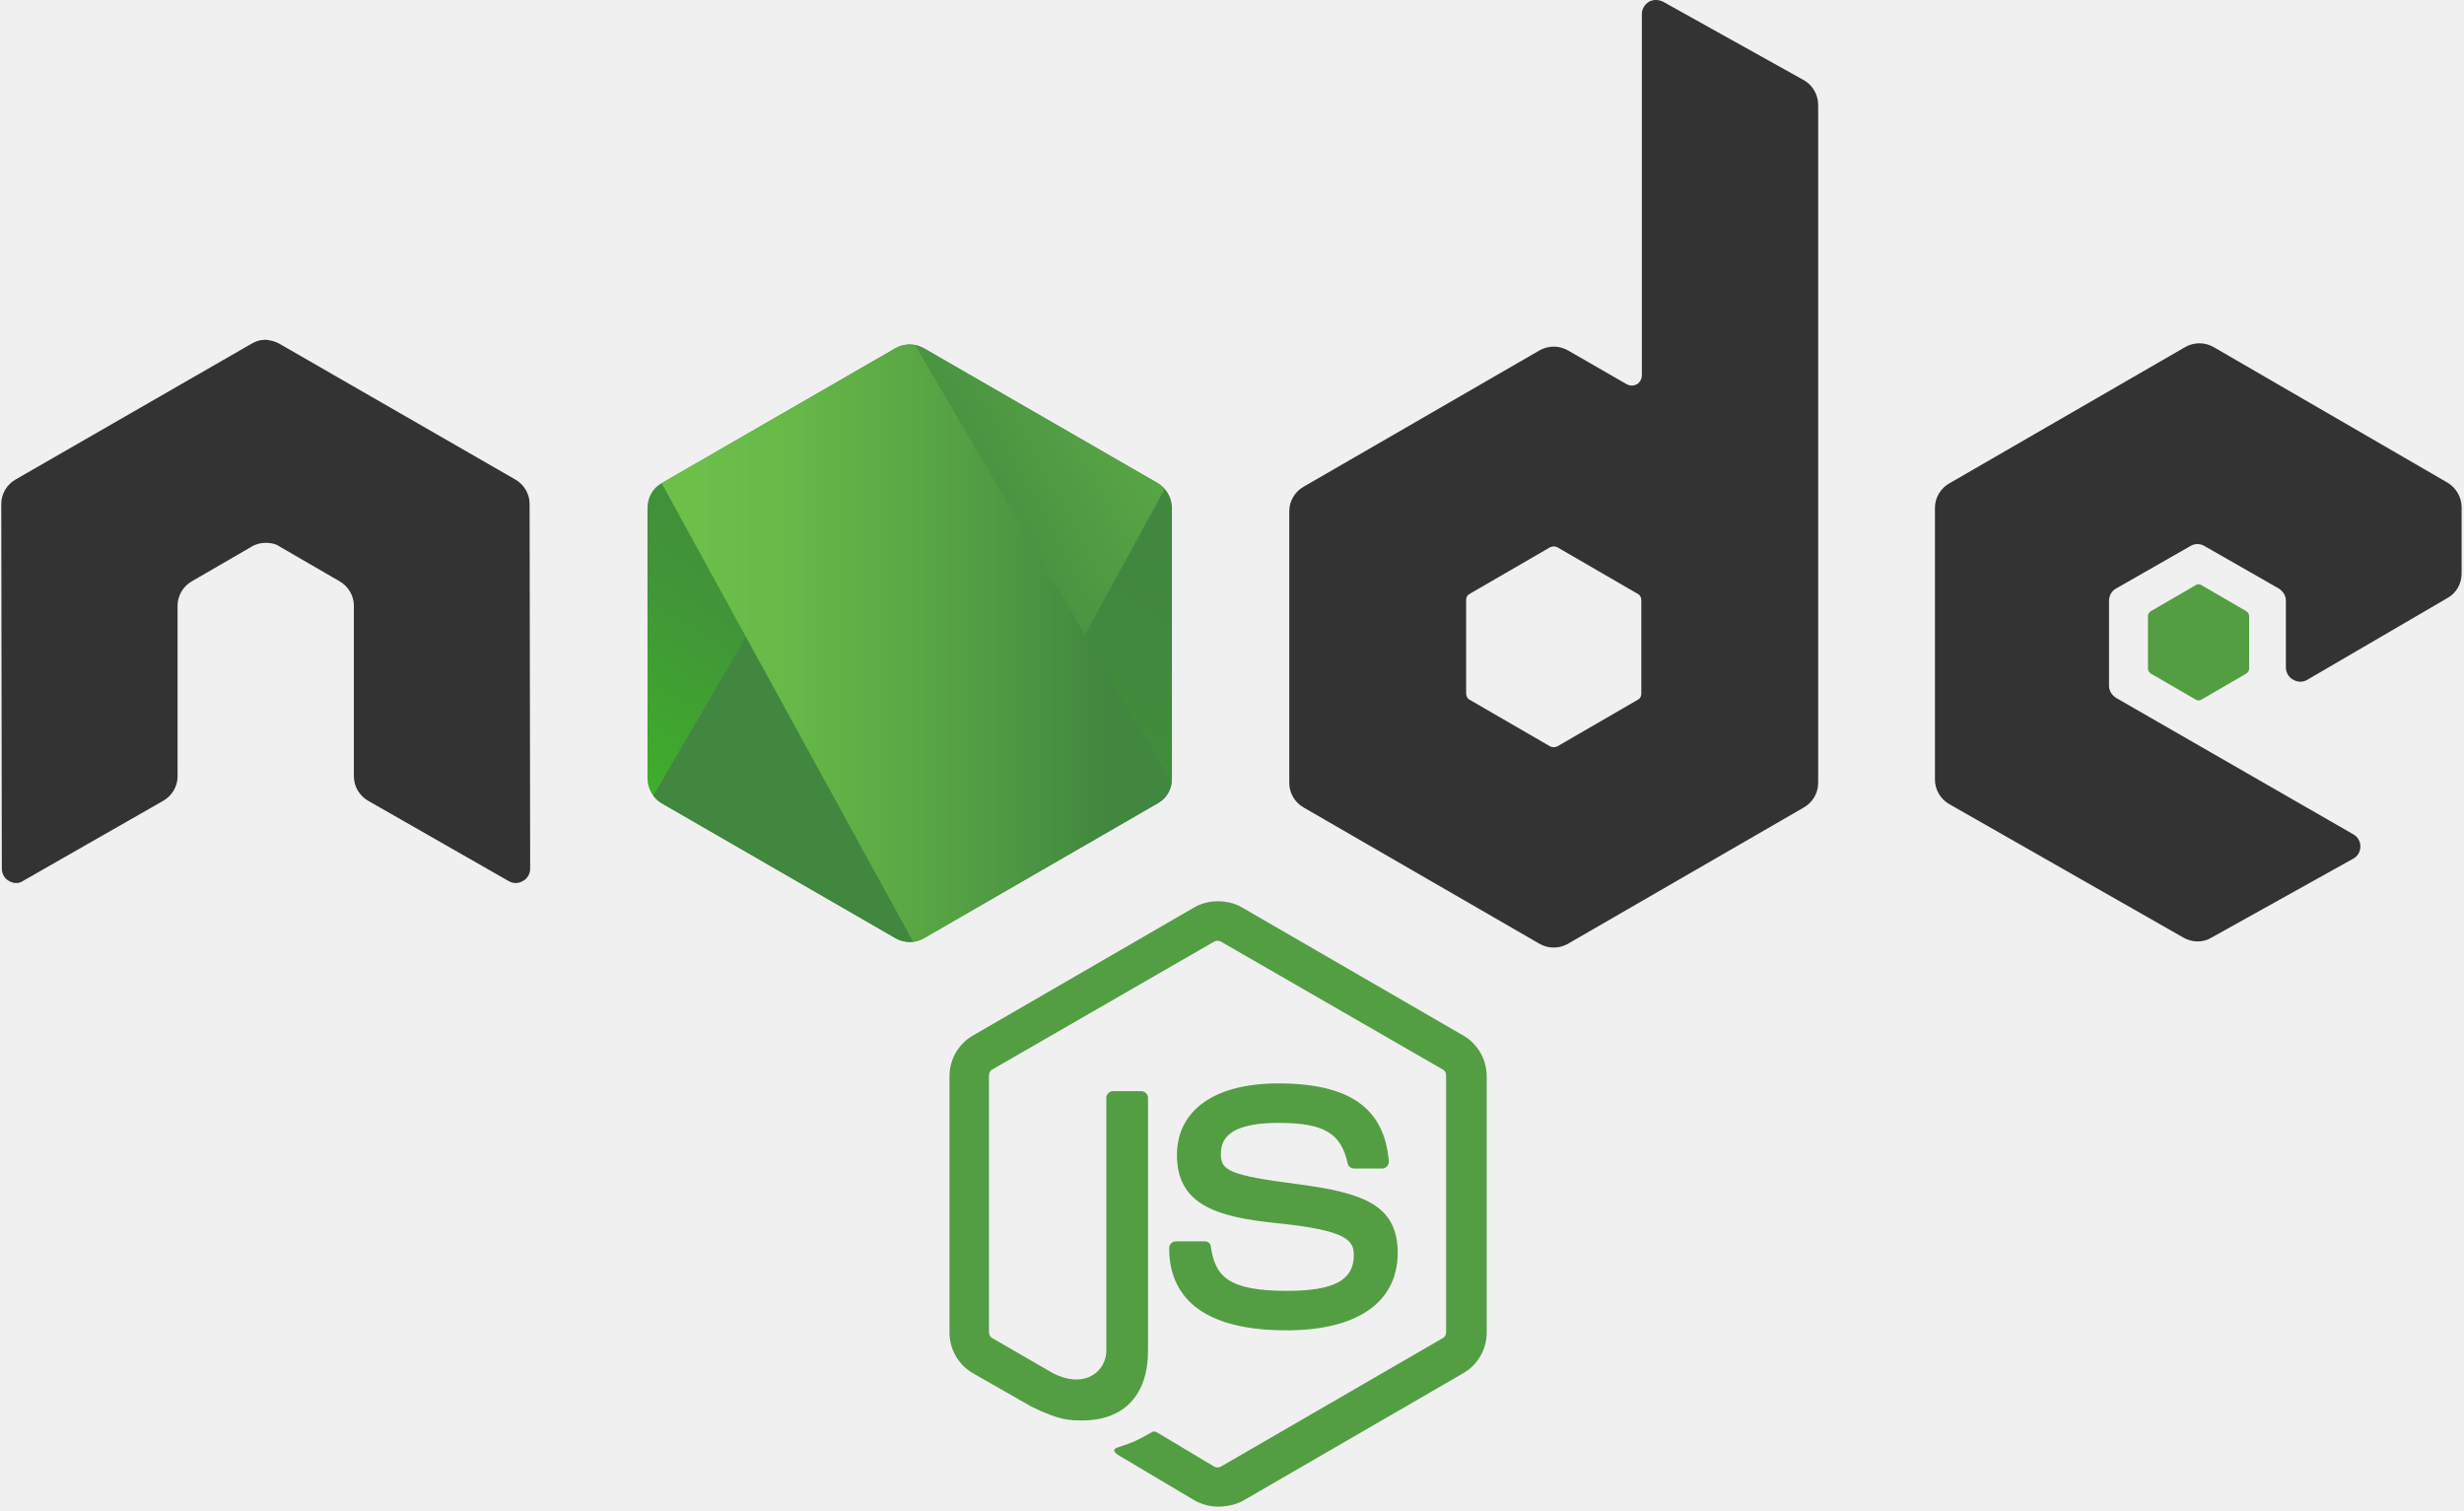
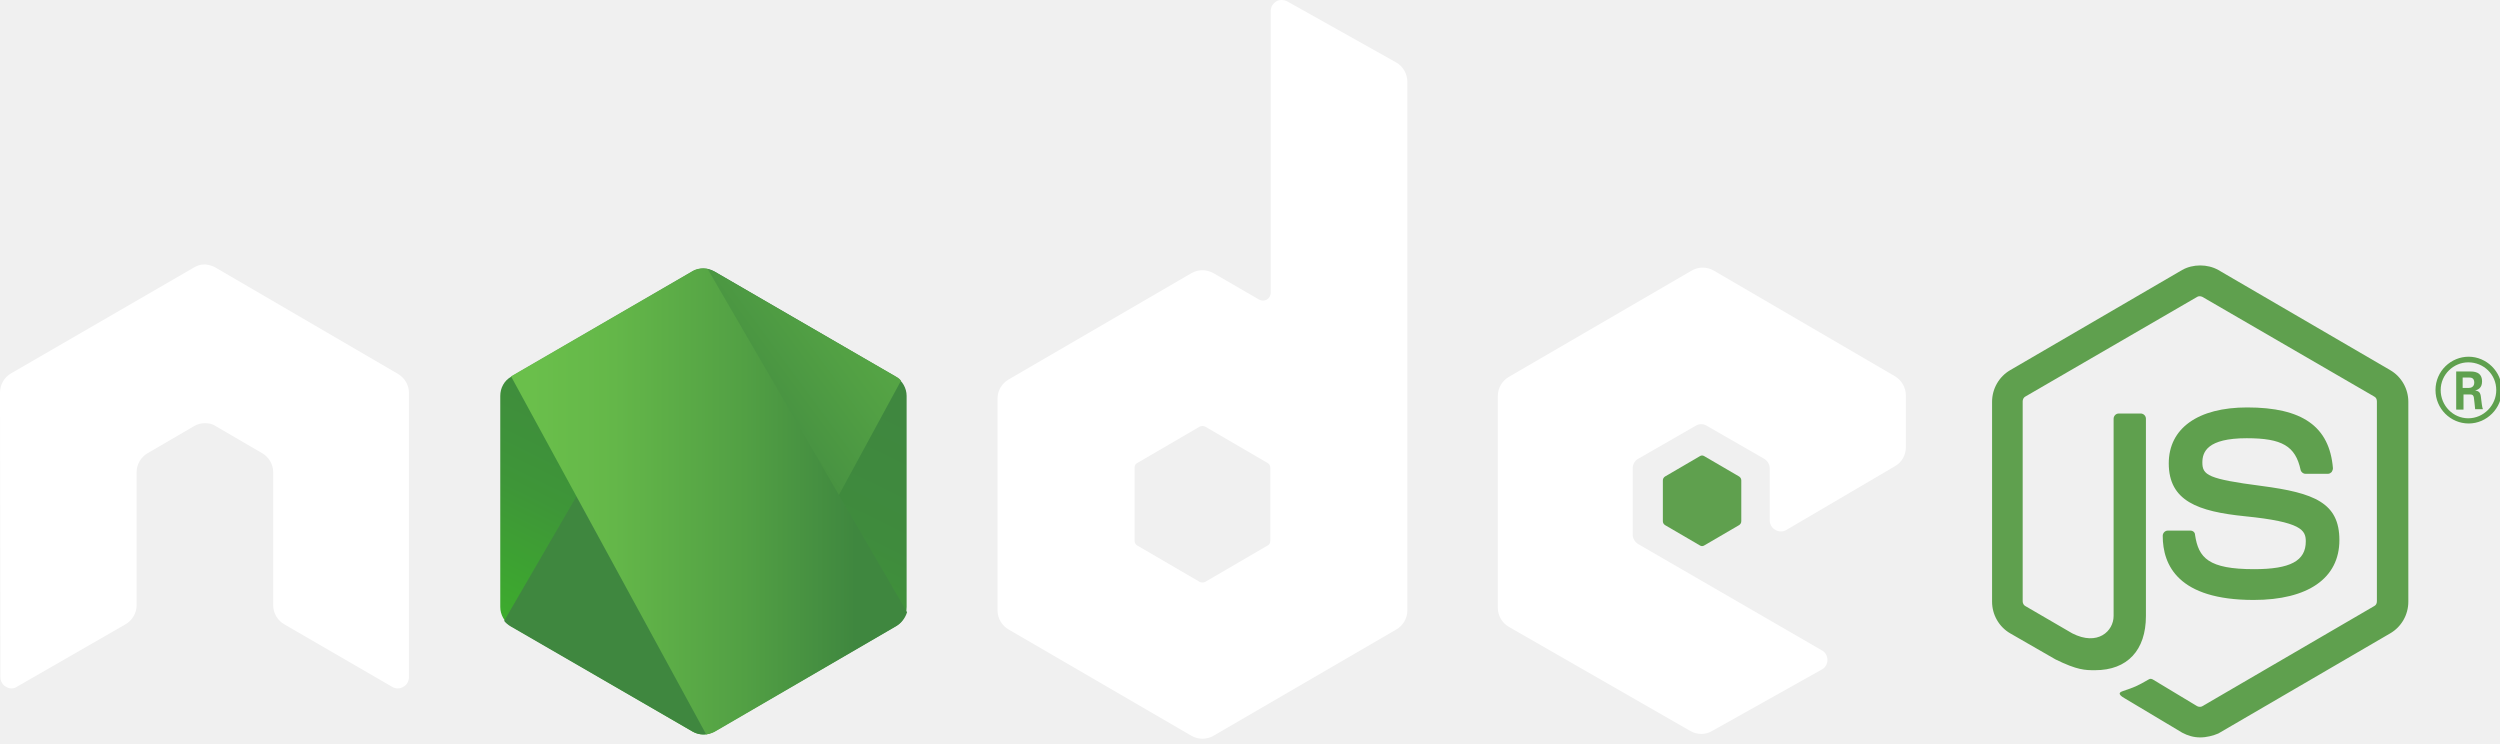
- <svg xmlns="http://www.w3.org/2000/svg" xmlns:xlink="http://www.w3.org/1999/xlink" width="2500" height="1533" viewBox="0 0 512 314" preserveAspectRatio="xMidYMid">
+ <svg xmlns="http://www.w3.org/2000/svg" width="111" height="33" viewBox="0 0 111 33" fill="none">
+   <g clip-path="url(#clip0_8323_10753)">
+     <path d="M97.689 32.741C97.402 32.741 97.135 32.664 96.886 32.529L94.341 31.008C93.959 30.796 94.15 30.719 94.265 30.681C94.781 30.508 94.877 30.469 95.413 30.161C95.47 30.122 95.547 30.142 95.604 30.18L97.555 31.355C97.632 31.393 97.728 31.393 97.785 31.355L105.419 26.907C105.495 26.869 105.534 26.792 105.534 26.696V17.821C105.534 17.725 105.495 17.648 105.419 17.609L97.785 13.181C97.709 13.143 97.613 13.143 97.555 13.181L89.922 17.609C89.845 17.648 89.807 17.744 89.807 17.821V26.696C89.807 26.773 89.845 26.869 89.922 26.907L92.007 28.12C93.136 28.698 93.844 28.024 93.844 27.35V18.591C93.844 18.476 93.939 18.36 94.073 18.36H95.049C95.164 18.36 95.279 18.456 95.279 18.591V27.35C95.279 28.871 94.456 29.757 93.021 29.757C92.581 29.757 92.237 29.757 91.261 29.276L89.252 28.12C88.755 27.832 88.448 27.293 88.448 26.715V17.84C88.448 17.263 88.755 16.724 89.252 16.435L96.886 11.988C97.364 11.718 98.015 11.718 98.493 11.988L106.127 16.435C106.624 16.724 106.93 17.263 106.93 17.84V26.715C106.93 27.293 106.624 27.832 106.127 28.12L98.493 32.567C98.263 32.664 97.976 32.741 97.689 32.741Z" fill="#5FA04E" />
+     <path d="M100.062 26.638C96.713 26.638 96.025 25.098 96.025 23.789C96.025 23.673 96.12 23.558 96.254 23.558H97.249C97.364 23.558 97.46 23.635 97.46 23.75C97.613 24.77 98.053 25.271 100.081 25.271C101.688 25.271 102.377 24.905 102.377 24.039C102.377 23.538 102.185 23.173 99.679 22.922C97.594 22.711 96.293 22.249 96.293 20.574C96.293 19.014 97.594 18.09 99.775 18.09C102.224 18.09 103.429 18.937 103.582 20.785C103.582 20.843 103.563 20.901 103.525 20.959C103.486 20.997 103.429 21.036 103.371 21.036H102.357C102.262 21.036 102.166 20.959 102.147 20.863C101.917 19.804 101.324 19.457 99.755 19.457C97.995 19.457 97.785 20.073 97.785 20.535C97.785 21.093 98.034 21.267 100.406 21.575C102.759 21.883 103.869 22.326 103.869 23.981C103.869 25.675 102.472 26.638 100.062 26.638Z" fill="#5FA04E" />
+     <path d="M111.083 17.32C111.083 18.129 110.413 18.803 109.609 18.803C108.806 18.803 108.136 18.148 108.136 17.32C108.136 16.473 108.825 15.838 109.609 15.838C110.394 15.838 111.083 16.492 111.083 17.32ZM108.366 17.32C108.366 18.013 108.921 18.572 109.59 18.572C110.279 18.572 110.834 17.994 110.834 17.32C110.834 16.627 110.279 16.088 109.59 16.088C108.94 16.088 108.366 16.627 108.366 17.32ZM109.055 16.492H109.629C109.82 16.492 110.203 16.492 110.203 16.935C110.203 17.243 110.011 17.301 109.896 17.34C110.126 17.359 110.145 17.513 110.164 17.724C110.183 17.859 110.203 18.09 110.241 18.167H109.896C109.896 18.09 109.839 17.667 109.839 17.648C109.82 17.551 109.782 17.513 109.667 17.513H109.38V18.186H109.055V16.492ZM109.361 17.224H109.609C109.82 17.224 109.858 17.07 109.858 16.993C109.858 16.762 109.705 16.762 109.609 16.762H109.342V17.224H109.361Z" fill="#5FA04E" />
+     <path fill-rule="evenodd" clip-rule="evenodd" d="M18.157 17.442C18.157 17.095 17.965 16.768 17.659 16.595L9.566 11.878C9.432 11.801 9.279 11.762 9.126 11.743C9.107 11.743 9.05 11.743 9.05 11.743C8.897 11.743 8.743 11.801 8.61 11.878L0.497 16.575C0.191 16.748 0 17.076 0 17.442L0.019 30.07C0.019 30.244 0.115 30.417 0.268 30.494C0.421 30.59 0.612 30.59 0.746 30.494L5.567 27.722C5.874 27.549 6.065 27.221 6.065 26.875V20.965C6.065 20.618 6.256 20.291 6.562 20.117L8.61 18.924C8.763 18.828 8.935 18.789 9.107 18.789C9.279 18.789 9.451 18.828 9.585 18.924L11.632 20.117C11.938 20.291 12.13 20.618 12.13 20.965V26.875C12.13 27.221 12.321 27.549 12.627 27.722L17.41 30.494C17.563 30.59 17.755 30.59 17.908 30.494C18.061 30.417 18.157 30.244 18.157 30.07V17.442Z" fill="white" />
+     <path fill-rule="evenodd" clip-rule="evenodd" d="M57.148 0.058C56.995 -0.019 56.804 -0.019 56.67 0.058C56.517 0.154 56.421 0.308 56.421 0.481V12.995C56.421 13.11 56.364 13.226 56.249 13.303C56.134 13.36 56.019 13.36 55.905 13.303L53.877 12.128C53.57 11.955 53.207 11.955 52.901 12.128L44.789 16.845C44.483 17.018 44.291 17.345 44.291 17.692V27.106C44.291 27.452 44.483 27.78 44.789 27.953L52.901 32.669C53.207 32.843 53.57 32.843 53.877 32.669L61.989 27.953C62.295 27.78 62.486 27.452 62.486 27.106V3.639C62.486 3.273 62.295 2.945 61.989 2.772L57.148 0.058ZM56.402 24.006C56.402 24.103 56.364 24.18 56.287 24.218L53.513 25.835C53.437 25.874 53.341 25.874 53.264 25.835L50.49 24.218C50.414 24.18 50.375 24.083 50.375 24.006V20.772C50.375 20.676 50.414 20.599 50.49 20.56L53.264 18.943C53.341 18.905 53.437 18.905 53.513 18.943L56.287 20.56C56.364 20.599 56.402 20.695 56.402 20.772V24.006Z" fill="white" />
+     <path fill-rule="evenodd" clip-rule="evenodd" d="M84.143 20.695C84.449 20.522 84.621 20.195 84.621 19.848V17.557C84.621 17.211 84.43 16.883 84.143 16.71L76.088 12.013C75.782 11.839 75.419 11.839 75.113 12.013L67.001 16.729C66.695 16.903 66.503 17.23 66.503 17.576V26.99C66.503 27.337 66.695 27.664 67.001 27.837L75.055 32.458C75.361 32.631 75.725 32.631 76.012 32.458L80.891 29.724C81.044 29.647 81.139 29.474 81.139 29.3C81.139 29.127 81.044 28.954 80.891 28.877L72.74 24.16C72.587 24.064 72.492 23.91 72.492 23.737V20.791C72.492 20.618 72.587 20.445 72.74 20.368L75.285 18.905C75.438 18.808 75.629 18.808 75.782 18.905L78.327 20.368C78.48 20.464 78.576 20.618 78.576 20.791V23.102C78.576 23.275 78.671 23.448 78.824 23.525C78.977 23.621 79.169 23.621 79.322 23.525L84.143 20.695Z" fill="white" />
+     <path fill-rule="evenodd" clip-rule="evenodd" d="M75.476 20.253C75.534 20.214 75.61 20.214 75.668 20.253L77.218 21.157C77.275 21.196 77.313 21.254 77.313 21.331V23.14C77.313 23.217 77.275 23.275 77.218 23.314L75.668 24.218C75.61 24.257 75.534 24.257 75.476 24.218L73.927 23.314C73.869 23.275 73.831 23.217 73.831 23.14V21.331C73.831 21.254 73.869 21.196 73.927 21.157L75.476 20.253Z" fill="#5FA04E" />
+     <path d="M31.721 12.051C31.415 11.878 31.051 11.878 30.745 12.051L22.69 16.729C22.384 16.903 22.212 17.23 22.212 17.576V26.952C22.212 27.298 22.403 27.626 22.69 27.799L30.745 32.477C31.051 32.65 31.415 32.65 31.721 32.477L39.775 27.799C40.081 27.626 40.254 27.298 40.254 26.952V17.576C40.254 17.23 40.062 16.903 39.775 16.729L31.721 12.051Z" fill="url(#paint0_linear_8323_10753)" />
+     <path d="M39.795 16.729L31.702 12.051C31.625 12.013 31.529 11.974 31.453 11.955L22.384 27.568C22.461 27.664 22.556 27.741 22.652 27.799L30.745 32.477C30.975 32.612 31.242 32.65 31.491 32.573L40.005 16.903C39.948 16.826 39.871 16.768 39.795 16.729Z" fill="url(#paint1_linear_8323_10753)" />
+     <path d="M39.795 27.799C40.024 27.664 40.197 27.433 40.273 27.183L31.415 11.935C31.185 11.897 30.936 11.916 30.726 12.051L22.69 16.71L31.357 32.611C31.472 32.592 31.606 32.554 31.721 32.496L39.795 27.799Z" fill="url(#paint2_linear_8323_10753)" />
+   </g>
  <defs>
-     <linearGradient x1="68.188%" y1="17.487%" x2="27.823%" y2="89.755%" id="b">
-       <stop stop-color="#41873F" offset="0%" />
-       <stop stop-color="#418B3D" offset="32.88%" />
-       <stop stop-color="#419637" offset="63.52%" />
-       <stop stop-color="#3FA92D" offset="93.19%" />
-       <stop stop-color="#3FAE2A" offset="100%" />
+     <linearGradient id="paint0_linear_8323_10753" x1="34.513" y1="15.535" x2="27.157" y2="30.448" gradientUnits="userSpaceOnUse">
+       <stop stop-color="#3F873F" />
+       <stop offset="0.33" stop-color="#3F8B3D" />
+       <stop offset="0.637" stop-color="#3E9638" />
+       <stop offset="0.934" stop-color="#3DA92E" />
+       <stop offset="1" stop-color="#3DAE2B" />
    </linearGradient>
-     <path id="a" d="M57.903 1.85a5.957 5.957 0 0 0-5.894 0L3.352 29.933c-1.85 1.04-2.89 3.005-2.89 5.085v56.286c0 2.08 1.156 4.045 2.89 5.085l48.657 28.085a5.957 5.957 0 0 0 5.894 0l48.658-28.085c1.849-1.04 2.89-3.005 2.89-5.085V35.019c0-2.08-1.157-4.045-2.89-5.085L57.903 1.85z" />
-     <linearGradient x1="43.277%" y1="55.169%" x2="159.245%" y2="-18.306%" id="d">
-       <stop stop-color="#41873F" offset="13.76%" />
-       <stop stop-color="#54A044" offset="40.32%" />
-       <stop stop-color="#66B848" offset="71.36%" />
-       <stop stop-color="#6CC04A" offset="90.81%" />
+     <linearGradient id="paint1_linear_8323_10753" x1="30.009" y1="23.359" x2="50.533" y2="8.288" gradientUnits="userSpaceOnUse">
+       <stop offset="0.138" stop-color="#3F873F" />
+       <stop offset="0.402" stop-color="#52A044" />
+       <stop offset="0.713" stop-color="#64B749" />
+       <stop offset="0.908" stop-color="#6ABF4B" />
    </linearGradient>
-     <linearGradient x1="-4413.77%" y1="13.43%" x2="5327.93%" y2="13.43%" id="e">
-       <stop stop-color="#6CC04A" offset="9.192%" />
-       <stop stop-color="#66B848" offset="28.64%" />
-       <stop stop-color="#54A044" offset="59.68%" />
-       <stop stop-color="#41873F" offset="86.24%" />
+     <linearGradient id="paint2_linear_8323_10753" x1="21.917" y1="22.261" x2="40.555" y2="22.261" gradientUnits="userSpaceOnUse">
+       <stop offset="0.092" stop-color="#6ABF4B" />
+       <stop offset="0.287" stop-color="#64B749" />
+       <stop offset="0.598" stop-color="#52A044" />
+       <stop offset="0.862" stop-color="#3F873F" />
    </linearGradient>
-     <linearGradient x1="-4.389%" y1="49.997%" x2="101.499%" y2="49.997%" id="f">
-       <stop stop-color="#6CC04A" offset="9.192%" />
-       <stop stop-color="#66B848" offset="28.64%" />
-       <stop stop-color="#54A044" offset="59.68%" />
-       <stop stop-color="#41873F" offset="86.24%" />
-     </linearGradient>
-     <linearGradient x1="-9713.77%" y1="36.21%" x2="27.93%" y2="36.21%" id="g">
-       <stop stop-color="#6CC04A" offset="9.192%" />
-       <stop stop-color="#66B848" offset="28.64%" />
-       <stop stop-color="#54A044" offset="59.68%" />
-       <stop stop-color="#41873F" offset="86.24%" />
-     </linearGradient>
-     <linearGradient x1="-103.861%" y1="50.275%" x2="100.797%" y2="50.275%" id="h">
-       <stop stop-color="#6CC04A" offset="9.192%" />
-       <stop stop-color="#66B848" offset="28.64%" />
-       <stop stop-color="#54A044" offset="59.68%" />
-       <stop stop-color="#41873F" offset="86.24%" />
-     </linearGradient>
-     <linearGradient x1="130.613%" y1="-211.069%" x2="4.393%" y2="201.605%" id="i">
-       <stop stop-color="#41873F" offset="0%" />
-       <stop stop-color="#418B3D" offset="32.88%" />
-       <stop stop-color="#419637" offset="63.52%" />
-       <stop stop-color="#3FA92D" offset="93.19%" />
-       <stop stop-color="#3FAE2A" offset="100%" />
-     </linearGradient>
+     <clipPath id="clip0_8323_10753">
+       <rect width="111" height="33" fill="white" />
+     </clipPath>
  </defs>
-   <g fill="none">
-     <path d="M253.11 313.094c-1.733 0-3.351-.462-4.854-1.271l-15.371-9.13c-2.312-1.272-1.156-1.734-.462-1.965 3.12-1.04 3.698-1.272 6.934-3.12.347-.232.81-.116 1.156.115l11.789 7.05c.462.231 1.04.231 1.386 0l46.115-26.698c.462-.231.694-.694.694-1.271v-53.28c0-.579-.232-1.04-.694-1.272l-46.115-26.582c-.462-.232-1.04-.232-1.386 0l-46.115 26.582c-.462.231-.694.809-.694 1.271v53.28c0 .463.232 1.04.694 1.272l12.598 7.281c6.819 3.467 11.095-.578 11.095-4.623v-52.587c0-.693.578-1.387 1.387-1.387h5.894c.694 0 1.387.578 1.387 1.387v52.587c0 9.13-4.97 14.447-13.638 14.447-2.658 0-4.738 0-10.633-2.89l-12.135-6.934c-3.005-1.733-4.854-4.97-4.854-8.437v-53.28c0-3.467 1.849-6.704 4.854-8.437l46.114-26.698c2.89-1.618 6.82-1.618 9.709 0l46.114 26.698c3.005 1.733 4.855 4.97 4.855 8.437v53.28c0 3.467-1.85 6.704-4.855 8.437l-46.114 26.698c-1.503.694-3.236 1.04-4.854 1.04zm14.216-36.637c-20.225 0-24.386-9.246-24.386-17.105 0-.694.578-1.387 1.387-1.387h6.01c.693 0 1.271.462 1.271 1.156.925 6.125 3.583 9.13 15.834 9.13 9.708 0 13.87-2.196 13.87-7.397 0-3.005-1.157-5.2-16.297-6.703-12.598-1.272-20.457-4.045-20.457-14.1 0-9.362 7.86-14.91 21.035-14.91 14.793 0 22.075 5.086 23 16.18 0 .348-.116.694-.347 1.041-.232.231-.578.462-.925.462h-6.01c-.578 0-1.156-.462-1.271-1.04-1.387-6.356-4.97-8.437-14.447-8.437-10.633 0-11.905 3.699-11.905 6.472 0 3.352 1.503 4.392 15.834 6.241 14.216 1.85 20.92 4.508 20.92 14.447-.116 10.171-8.437 15.95-23.116 15.95z" fill="#539E43" />
-     <path d="M110.028 104.712c0-2.08-1.156-4.046-3.005-5.086l-49.004-28.2c-.81-.463-1.734-.694-2.658-.81h-.463c-.924 0-1.849.347-2.658.81l-49.004 28.2c-1.85 1.04-3.005 3.005-3.005 5.086l.116 75.817c0 1.04.578 2.08 1.502 2.543.925.578 2.08.578 2.89 0l29.125-16.643c1.849-1.04 3.005-3.005 3.005-5.085v-35.482c0-2.08 1.155-4.045 3.005-5.085l12.366-7.166c.925-.578 1.965-.81 3.005-.81 1.04 0 2.08.232 2.89.81l12.366 7.166c1.85 1.04 3.005 3.004 3.005 5.085v35.482c0 2.08 1.156 4.045 3.005 5.085l29.125 16.643c.925.578 2.08.578 3.005 0 .925-.463 1.503-1.503 1.503-2.543l-.116-75.817zM345.571.347c-.924-.463-2.08-.463-2.89 0-.924.578-1.502 1.502-1.502 2.542v75.125c0 .693-.346 1.386-1.04 1.849-.693.346-1.387.346-2.08 0l-12.251-7.05a5.957 5.957 0 0 0-5.895 0l-49.004 28.316c-1.849 1.04-3.005 3.005-3.005 5.085v56.516c0 2.08 1.156 4.046 3.005 5.086l49.004 28.316a5.957 5.957 0 0 0 5.895 0l49.004-28.316c1.849-1.04 3.005-3.005 3.005-5.086V21.844c0-2.196-1.156-4.16-3.005-5.201L345.572.347zm-4.507 143.776c0 .578-.231 1.04-.694 1.271l-16.758 9.708a1.714 1.714 0 0 1-1.503 0l-16.758-9.708c-.463-.231-.694-.809-.694-1.271v-19.417c0-.578.231-1.04.694-1.271l16.758-9.709a1.714 1.714 0 0 1 1.503 0l16.758 9.709c.463.23.694.809.694 1.271v19.417zM508.648 124.244c1.85-1.04 2.89-3.005 2.89-5.086v-13.753c0-2.08-1.156-4.045-2.89-5.085l-48.657-28.2a5.957 5.957 0 0 0-5.894 0l-49.004 28.315c-1.85 1.04-3.005 3.005-3.005 5.086v56.516c0 2.08 1.155 4.045 3.005 5.085l48.657 27.738c1.85 1.04 4.045 1.04 5.779 0L489 178.45c.925-.463 1.503-1.503 1.503-2.543 0-1.04-.578-2.08-1.503-2.543l-49.235-28.316c-.924-.577-1.502-1.502-1.502-2.542v-17.683c0-1.04.578-2.08 1.502-2.543l15.372-8.784a2.821 2.821 0 0 1 3.005 0l15.371 8.784c.925.578 1.503 1.502 1.503 2.543v13.869c0 1.04.578 2.08 1.502 2.542.925.578 2.08.578 3.005 0l29.125-16.99z" fill="#333" />
-     <path d="M456.293 121.586a1.05 1.05 0 0 1 1.155 0l9.362 5.432c.347.23.578.577.578 1.04v10.864c0 .462-.231.809-.578 1.04l-9.362 5.432a1.05 1.05 0 0 1-1.155 0l-9.362-5.432c-.347-.231-.578-.578-.578-1.04v-10.864c0-.463.231-.81.578-1.04l9.362-5.432z" fill="#539E43" />
-     <g transform="translate(134.068 70.501)">
-       <mask id="c" fill="#fff">
-         <use xlink:href="#a" />
-       </mask>
-       <use fill="url(#b)" xlink:href="#a" />
-       <g mask="url(#c)">
-         <path d="M51.893 1.85L3.121 29.933C1.27 30.974 0 32.94 0 35.02v56.286c0 1.387.578 2.658 1.502 3.698L56.285 1.156c-1.387-.231-3.005-.116-4.392.693zM56.632 125.053c.462-.116.925-.347 1.387-.578l48.773-28.085c1.85-1.04 3.005-3.005 3.005-5.085V35.019c0-1.502-.694-3.005-1.734-4.045l-51.43 94.079z" />
-         <path d="M106.676 29.934L57.788 1.85a8.025 8.025 0 0 0-1.503-.578L1.502 95.12a6.082 6.082 0 0 0 1.619 1.387l48.888 28.085c1.387.809 3.005 1.04 4.507.577l51.432-94.078c-.347-.462-.81-.81-1.272-1.156z" fill="url(#d)" />
-       </g>
-       <g mask="url(#c)">
-         <path d="M109.797 91.305V35.019c0-2.08-1.271-4.045-3.12-5.085L57.786 1.85a5.106 5.106 0 0 0-1.848-.693l53.511 91.42c.231-.347.347-.809.347-1.271zM3.12 29.934C1.272 30.974 0 32.94 0 35.02v56.286c0 2.08 1.387 4.045 3.12 5.085l48.889 28.085c1.156.693 2.427.925 3.814.693L3.467 29.818l-.346.116z" />
-         <path fill="url(#e)" fill-rule="evenodd" d="M50.391.809l-.693.347h.924l-.231-.347z" transform="translate(0 -9.246)" />
-         <path d="M106.792 105.636c1.387-.809 2.427-2.196 2.89-3.698L56.053 10.402c-1.387-.231-2.89-.116-4.16.693L3.351 39.065l52.355 95.465a8.057 8.057 0 0 0 2.196-.693l48.889-28.2z" fill="url(#f)" fill-rule="evenodd" transform="translate(0 -9.246)" />
-         <path fill="url(#g)" fill-rule="evenodd" d="M111.3 104.712l-.347-.578v.809l.346-.231z" transform="translate(0 -9.246)" />
-         <path d="M106.792 105.636l-48.773 28.085a6.973 6.973 0 0 1-2.196.693l.925 1.734 54.089-31.32v-.694l-1.387-2.312c-.231 1.618-1.271 3.005-2.658 3.814z" fill="url(#h)" fill-rule="evenodd" transform="translate(0 -9.246)" />
-         <path d="M106.792 105.636l-48.773 28.085a6.973 6.973 0 0 1-2.196.693l.925 1.734 54.089-31.32v-.694l-1.387-2.312c-.231 1.618-1.271 3.005-2.658 3.814z" fill="url(#i)" fill-rule="evenodd" transform="translate(0 -9.246)" />
-       </g>
-     </g>
-   </g>
</svg>
